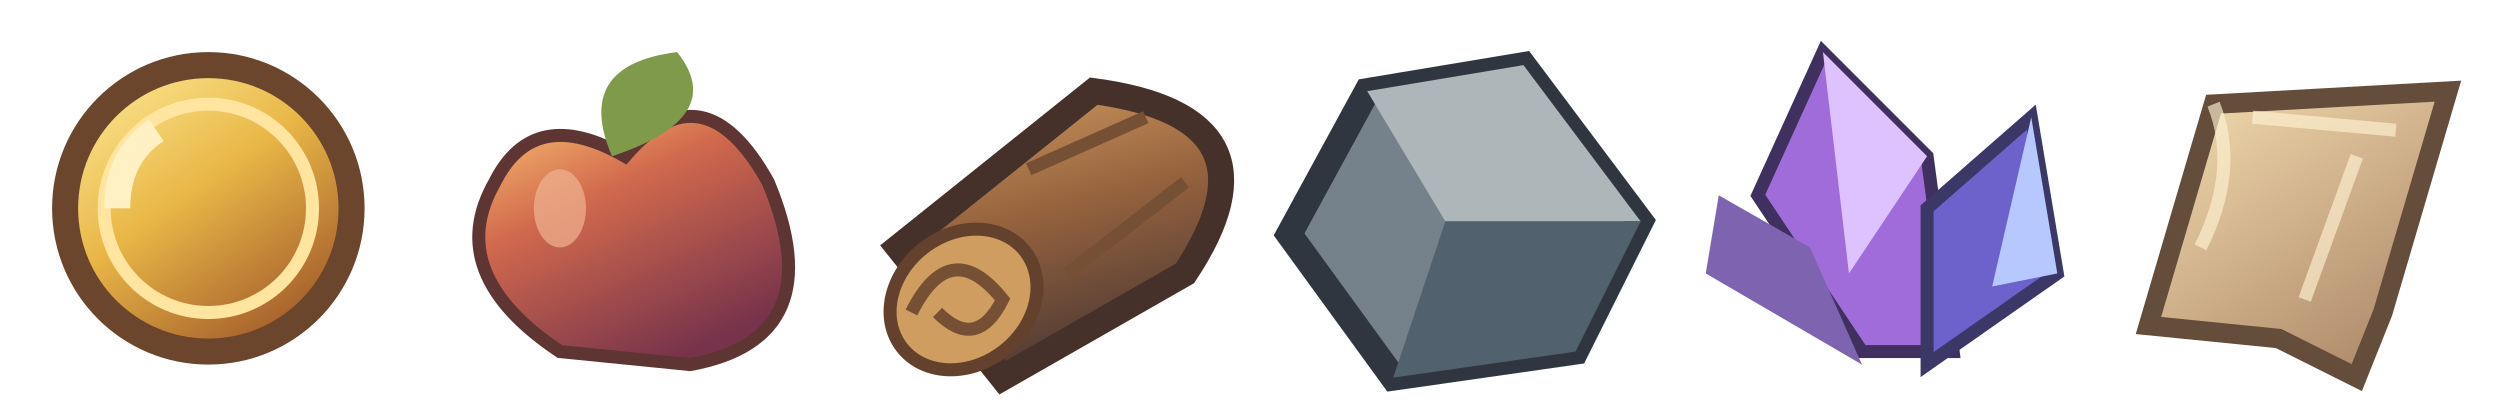
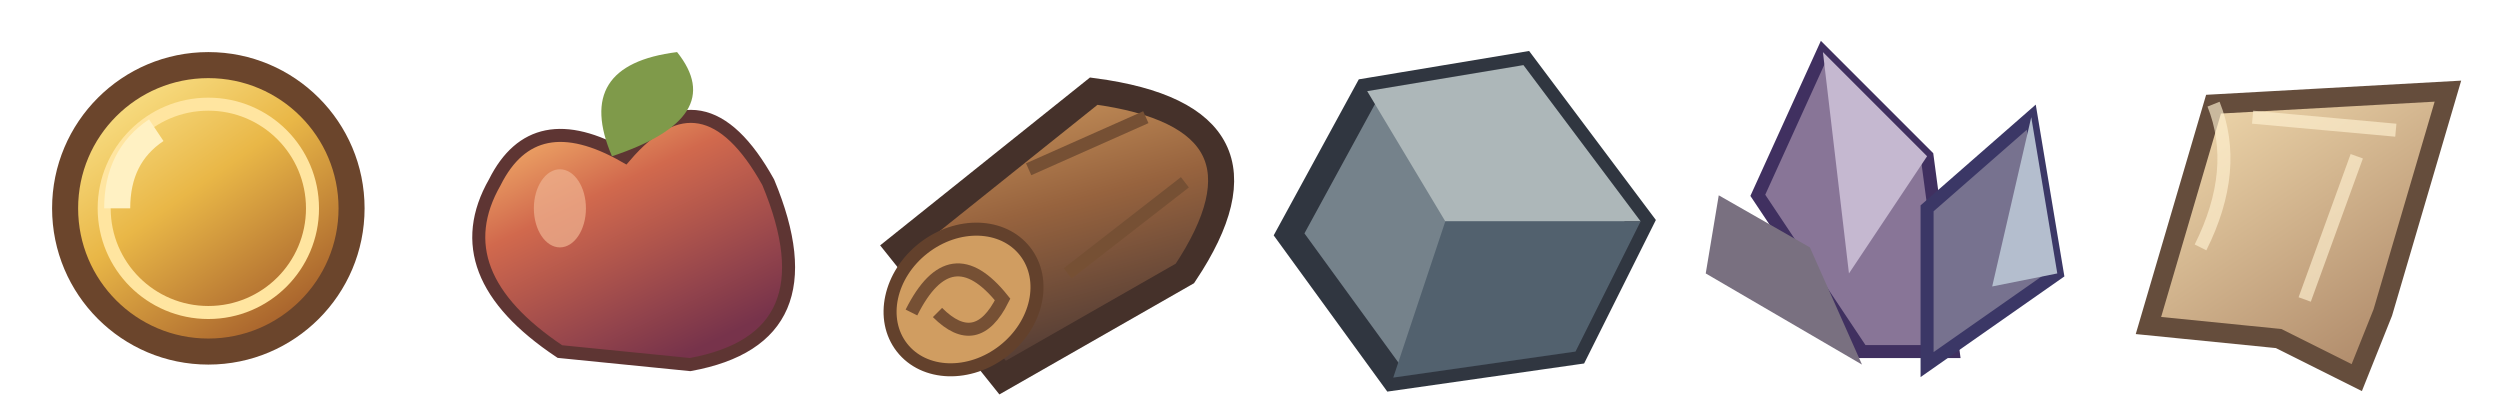
<svg xmlns="http://www.w3.org/2000/svg" width="192" height="32" viewBox="0 0 192 32">
  <defs>
    <linearGradient id="gold" x2=".7" y2="1">
      <stop stop-color="#fff0a0" />
      <stop offset=".5" stop-color="#e9b747" />
      <stop offset="1" stop-color="#a25b2a" />
    </linearGradient>
    <linearGradient id="wood" x2=".3" y2="1">
      <stop stop-color="#d39e62" />
      <stop offset=".5" stop-color="#97633e" />
      <stop offset="1" stop-color="#503b35" />
    </linearGradient>
    <linearGradient id="food" x2=".6" y2="1">
      <stop stop-color="#fbc271" />
      <stop offset=".4" stop-color="#d1694d" />
      <stop offset="1" stop-color="#77334b" />
    </linearGradient>
    <linearGradient id="cloth" x2=".7" y2="1">
      <stop stop-color="#f5dfb2" />
      <stop offset="1" stop-color="#af8a6a" />
    </linearGradient>
  </defs>
  <circle cx="16" cy="16" r="11" fill="url(#gold)" stroke="#6b452c" stroke-width="2" />
  <circle cx="16" cy="16" r="8" fill="none" stroke="#ffe5a0" />
  <path d="M12 10Q9 12 9 16" fill="none" stroke="#fff1c3" stroke-width="2" />
  <path d="M48 12Q54 5 59 14Q64 26 53 28L43 27Q34 21 38 14Q41 8 48 12Z" fill="url(#food)" stroke="#5e3533" />
  <path d="M47 12Q44 5 52 4Q56 9 47 12Z" fill="#7f9a4a" />
  <ellipse cx="43" cy="16" rx="2" ry="3" fill="#efb391" opacity=".7" />
  <path d="M69 19L84 7Q99 9 91 21L77 29Z" fill="url(#wood)" stroke="#45312a" stroke-width="2" />
  <ellipse cx="74" cy="23" rx="6" ry="5" transform="rotate(-38 74 23)" fill="#d09d61" stroke="#63412c" />
  <path d="M70 24Q73 18 77 23Q75 27 72 24 M79 13L88 9 M82 21L91 14" fill="none" stroke="#765034" />
  <path d="M99 18L105 7L117 5L126 17L121 27L107 29Z" fill="#75828b" stroke="#303640" stroke-width="2" />
  <path d="M105 7L111 17L126 17L117 5Z" fill="#adb7b9" />
  <path d="M111 17L107 29L121 27L126 17Z" fill="#52616e" />
-   <path d="M143 27L135 15L140 4L148 12L150 27Z" fill="#a06cd9" stroke="#403060" />
-   <path d="M140 4L142 21L148 12Z" fill="#dec1ff" />
-   <path d="M148 28L148 16L156 9L158 21Z" fill="#6d62cc" stroke="#3b3766" />
-   <path d="M156 9L153 22L158 21Z" fill="#b7c8ff" />
-   <path d="M143 28L131 21L132 15L139 19Z" fill="#7e64b0" />
+   <path d="M143 27L135 15L140 4L148 12L150 27Z" fill="#887597" stroke="#403060" />
+   <path d="M140 4L142 21L148 12Z" fill="#c5b8d0" />
+   <path d="M148 28L148 16L156 9L158 21Z" fill="#77728f" stroke="#3b3766" />
+   <path d="M156 9L153 22L158 21Z" fill="#b4bece" />
+   <path d="M143 28L131 21L132 15L139 19Z" fill="#797080" />
  <path d="M165 25L170 8L188 7L183 24L181 29L175 26Z" fill="url(#cloth)" stroke="#654d3c" stroke-width="1.5" />
  <path d="M170 8Q172 13 169 19 M181 12L177 23 M173 9L184 10" fill="none" stroke="#fff1d1" stroke-opacity=".65" />
</svg>
